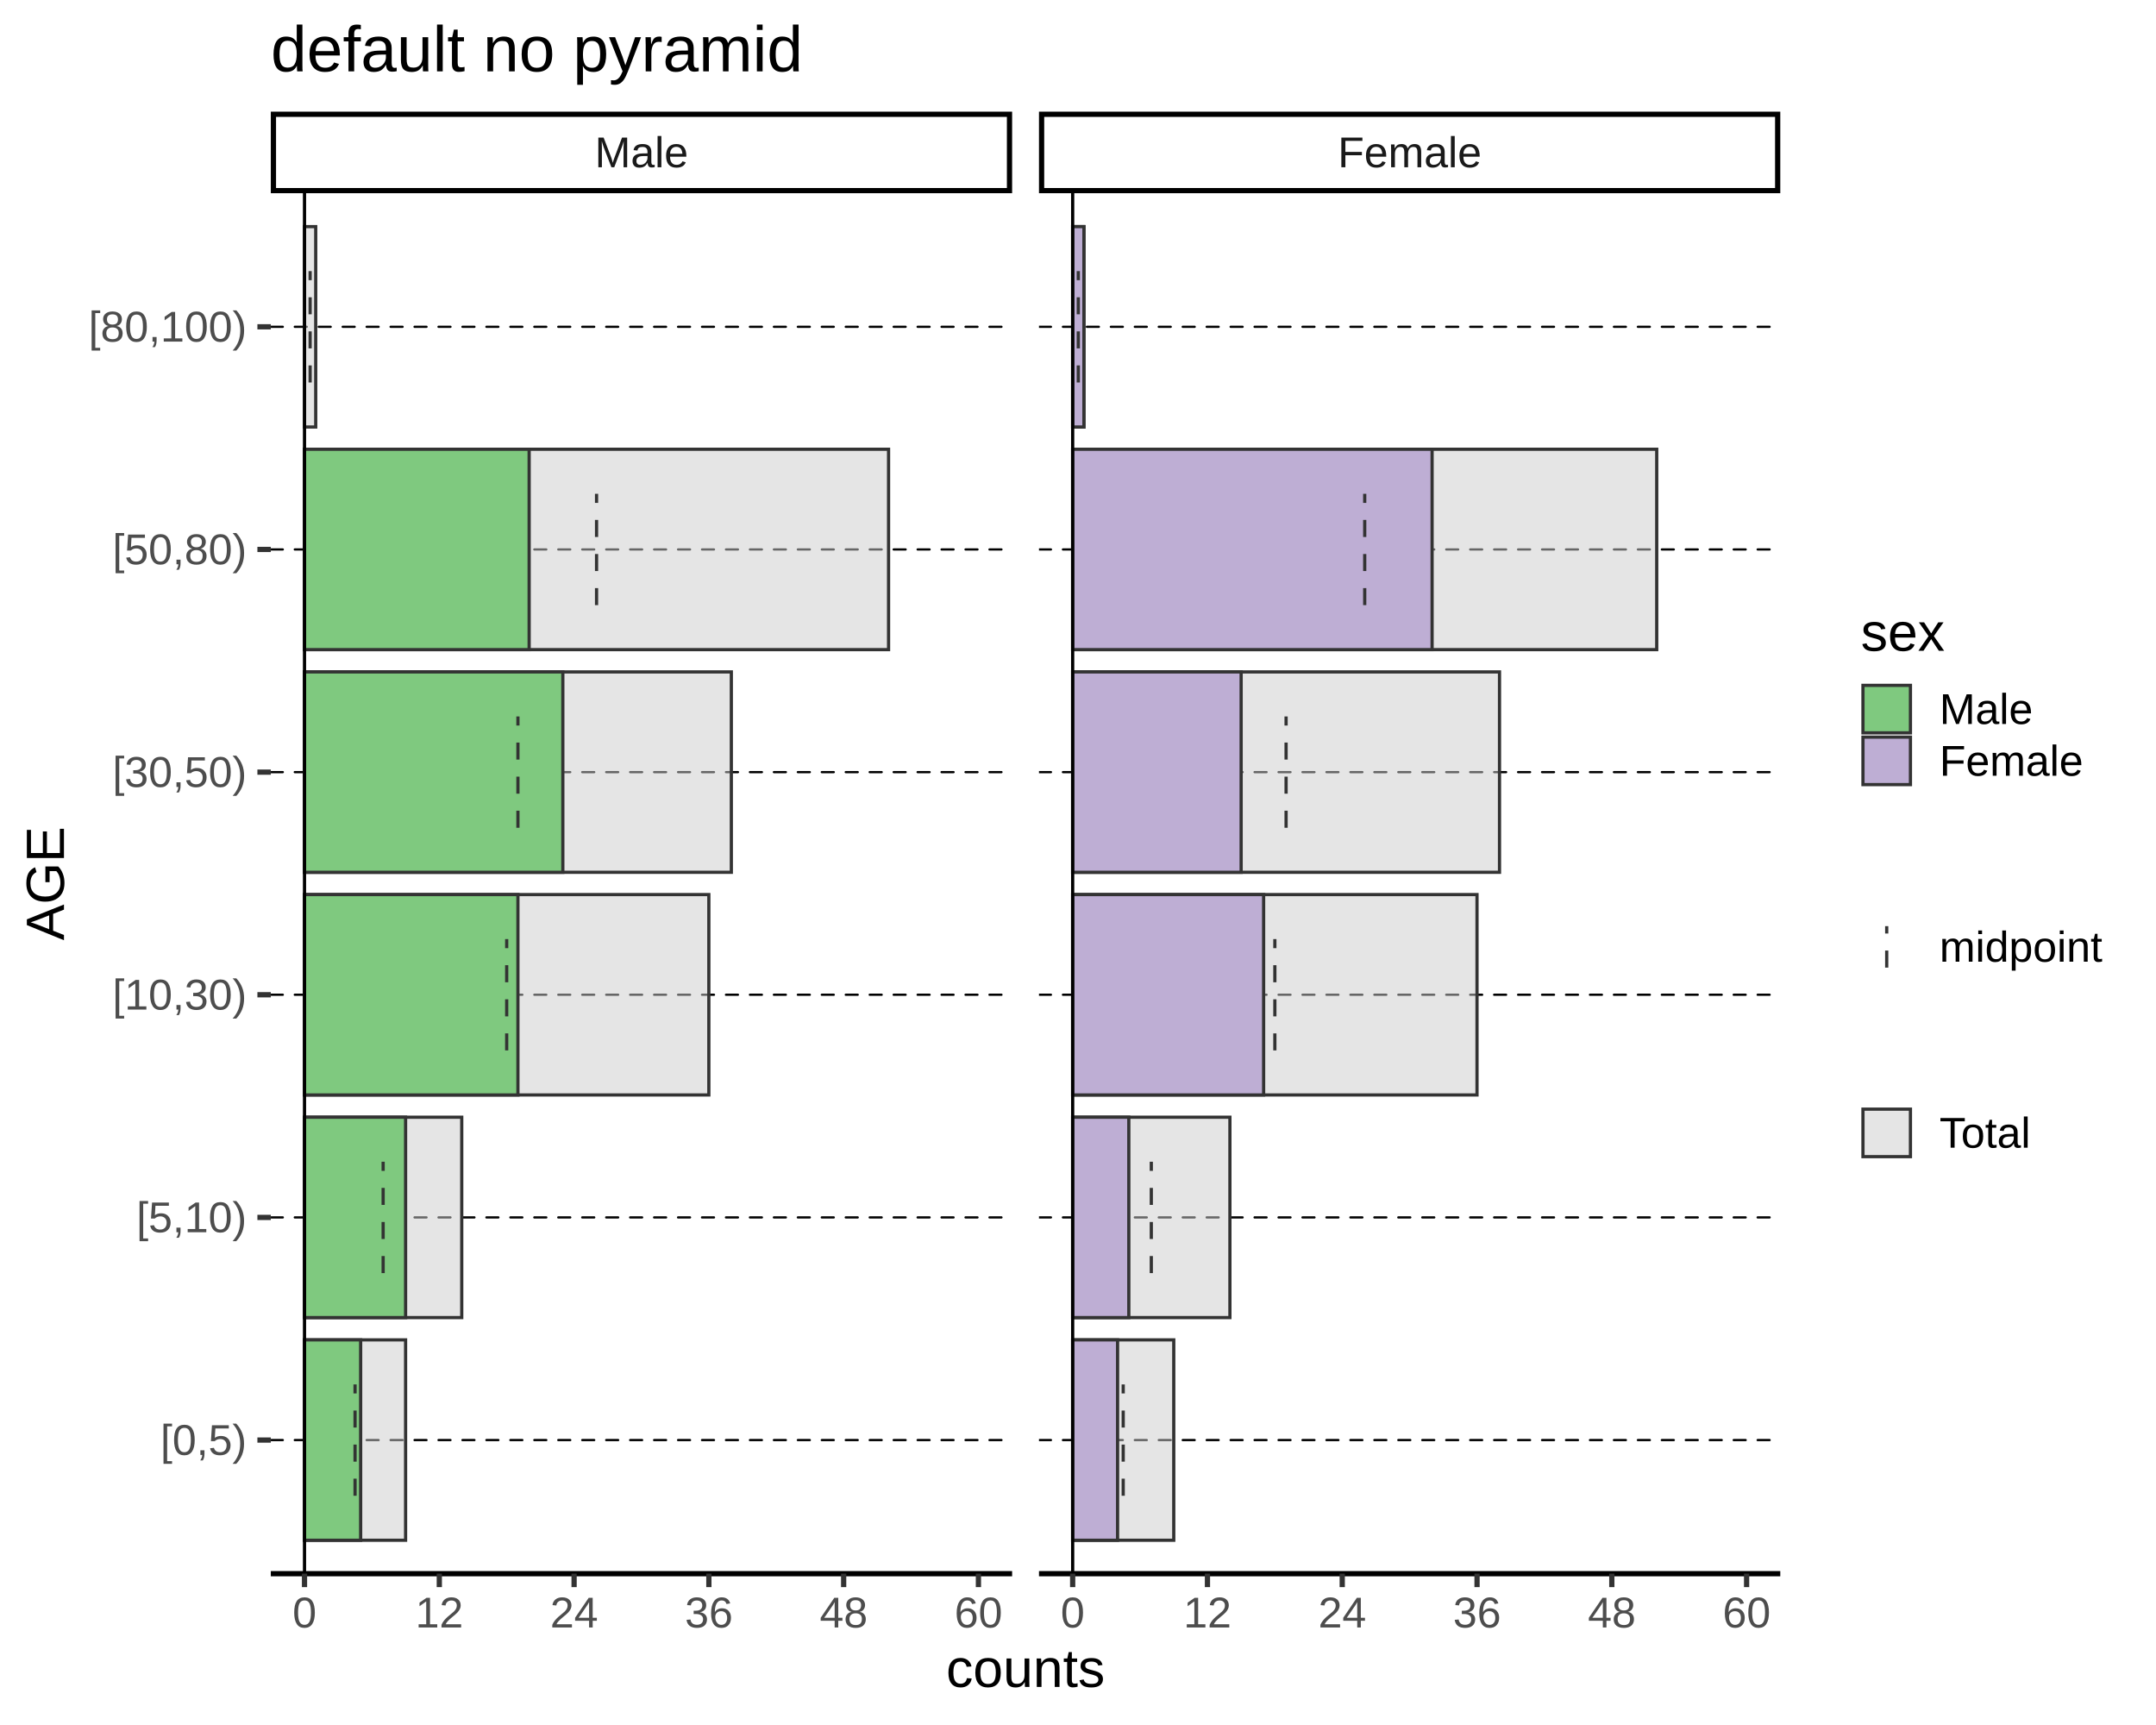
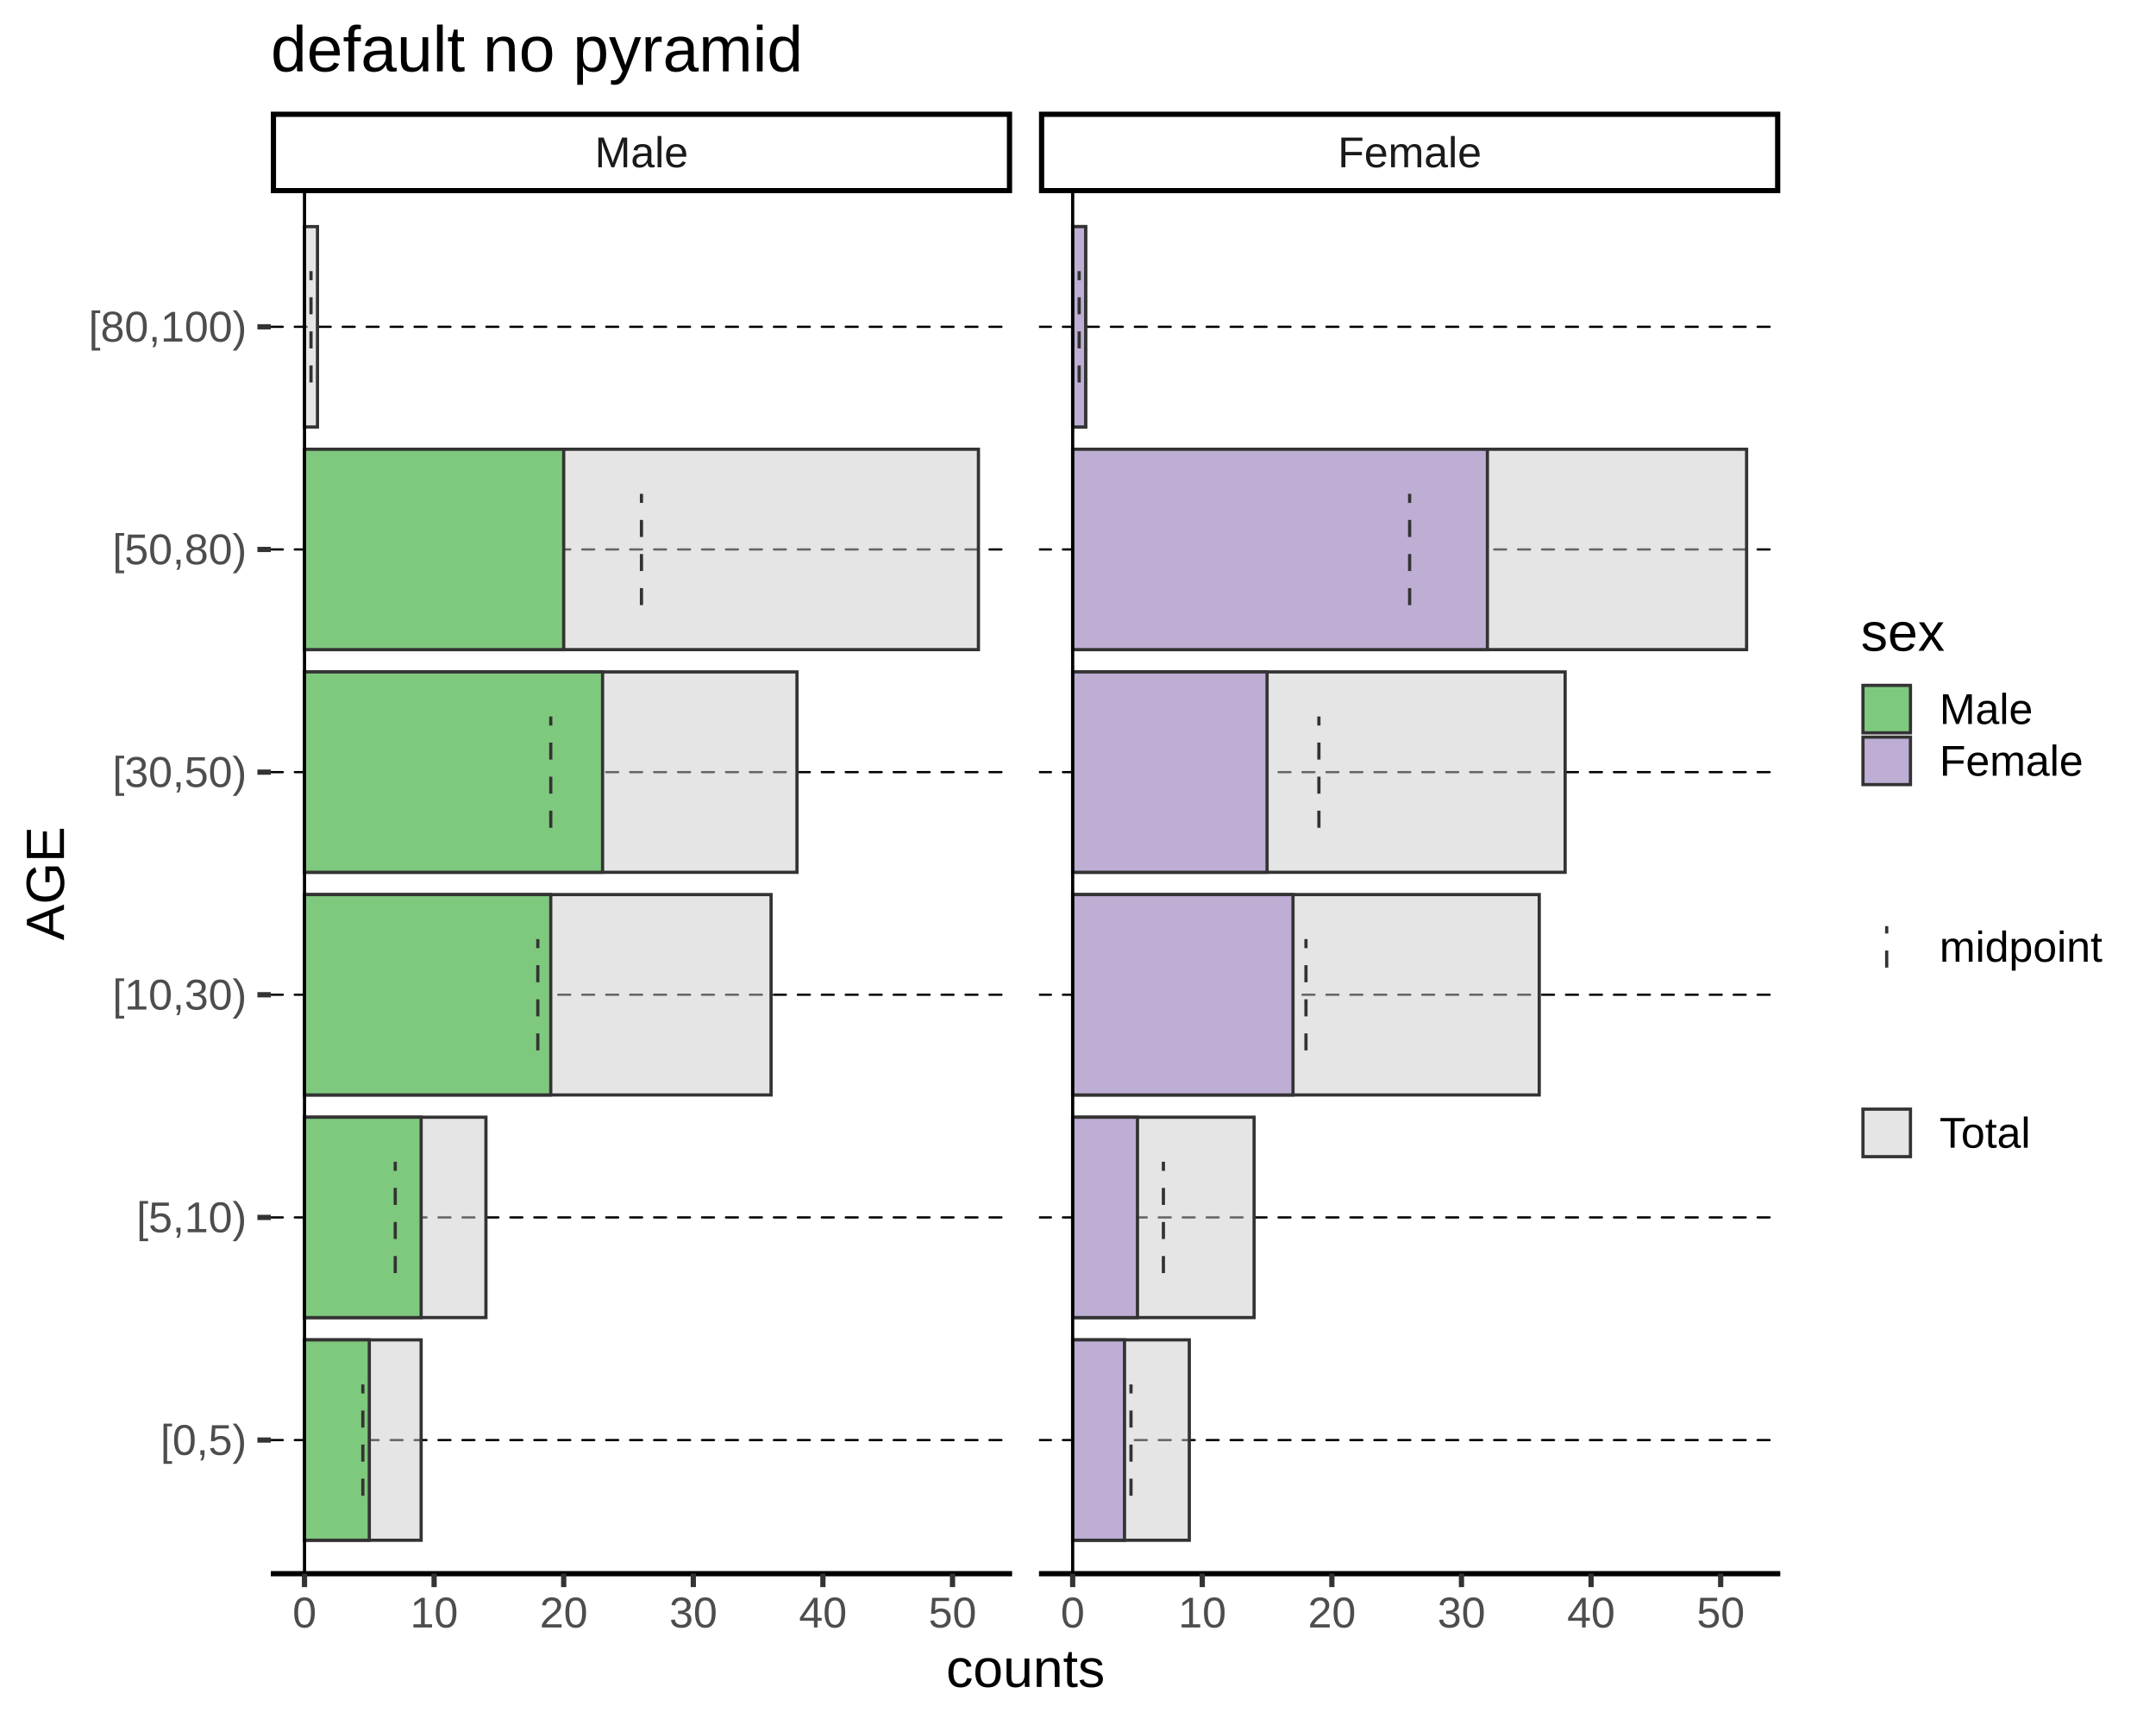
<svg xmlns="http://www.w3.org/2000/svg" viewBox="0 0 720.00 576.00">
  <defs>
    <style type="text/css">
    line, polyline, polygon, path, rect, circle {
      fill: none;
      stroke: #000000;
      stroke-linecap: round;
      stroke-linejoin: round;
      stroke-miterlimit: 10.00;
    }
  </style>
  </defs>
  <rect width="100%" height="100%" style="stroke: none; fill: #FFFFFF;" />
  <rect x="0.00" y="0.00" width="720.00" height="576.00" style="stroke-width: 1.75; stroke: #FFFFFF; fill: #FFFFFF;" />
  <defs>
    <clipPath id="cpOTAuNDR8MzM4LjAwfDUyNS40N3w2NC41MQ==">
      <rect x="90.44" y="64.51" width="247.56" height="460.95" />
    </clipPath>
  </defs>
  <rect x="90.44" y="64.51" width="247.56" height="460.95" style="stroke-width: 1.75; stroke: none; fill: #FFFFFF;" clip-path="url(#cpOTAuNDR8MzM4LjAwfDUyNS40N3w2NC41MQ==)" />
  <polyline points="90.44,480.86 338.00,480.86 " style="stroke-width: 0.75; stroke-dasharray: 4.00,4.00;" clip-path="url(#cpOTAuNDR8MzM4LjAwfDUyNS40N3w2NC41MQ==)" />
  <polyline points="90.44,406.51 338.00,406.51 " style="stroke-width: 0.75; stroke-dasharray: 4.00,4.00;" clip-path="url(#cpOTAuNDR8MzM4LjAwfDUyNS40N3w2NC41MQ==)" />
  <polyline points="90.44,332.16 338.00,332.16 " style="stroke-width: 0.75; stroke-dasharray: 4.00,4.00;" clip-path="url(#cpOTAuNDR8MzM4LjAwfDUyNS40N3w2NC41MQ==)" />
  <polyline points="90.44,257.82 338.00,257.82 " style="stroke-width: 0.75; stroke-dasharray: 4.00,4.00;" clip-path="url(#cpOTAuNDR8MzM4LjAwfDUyNS40N3w2NC41MQ==)" />
  <polyline points="90.44,183.47 338.00,183.47 " style="stroke-width: 0.75; stroke-dasharray: 4.00,4.00;" clip-path="url(#cpOTAuNDR8MzM4LjAwfDUyNS40N3w2NC41MQ==)" />
  <polyline points="90.44,109.12 338.00,109.12 " style="stroke-width: 0.75; stroke-dasharray: 4.00,4.00;" clip-path="url(#cpOTAuNDR8MzM4LjAwfDUyNS40N3w2NC41MQ==)" />
-   <rect x="101.69" y="447.40" width="33.76" height="66.91" style="stroke-width: 1.07; stroke: #333333; stroke-linecap: square; stroke-linejoin: miter; fill: #CCCCCC; fill-opacity: 0.50;" clip-path="url(#cpOTAuNDR8MzM4LjAwfDUyNS40N3w2NC41MQ==)" />
-   <rect x="101.69" y="373.05" width="52.51" height="66.91" style="stroke-width: 1.07; stroke: #333333; stroke-linecap: square; stroke-linejoin: miter; fill: #CCCCCC; fill-opacity: 0.50;" clip-path="url(#cpOTAuNDR8MzM4LjAwfDUyNS40N3w2NC41MQ==)" />
-   <rect x="101.69" y="298.71" width="135.03" height="66.91" style="stroke-width: 1.07; stroke: #333333; stroke-linecap: square; stroke-linejoin: miter; fill: #CCCCCC; fill-opacity: 0.50;" clip-path="url(#cpOTAuNDR8MzM4LjAwfDUyNS40N3w2NC41MQ==)" />
-   <rect x="101.69" y="224.36" width="142.54" height="66.91" style="stroke-width: 1.07; stroke: #333333; stroke-linecap: square; stroke-linejoin: miter; fill: #CCCCCC; fill-opacity: 0.50;" clip-path="url(#cpOTAuNDR8MzM4LjAwfDUyNS40N3w2NC41MQ==)" />
-   <rect x="101.69" y="150.01" width="195.05" height="66.91" style="stroke-width: 1.07; stroke: #333333; stroke-linecap: square; stroke-linejoin: miter; fill: #CCCCCC; fill-opacity: 0.50;" clip-path="url(#cpOTAuNDR8MzM4LjAwfDUyNS40N3w2NC41MQ==)" />
-   <rect x="101.69" y="75.67" width="3.75" height="66.91" style="stroke-width: 1.07; stroke: #333333; stroke-linecap: square; stroke-linejoin: miter; fill: #CCCCCC; fill-opacity: 0.50;" clip-path="url(#cpOTAuNDR8MzM4LjAwfDUyNS40N3w2NC41MQ==)" />
-   <rect x="101.69" y="447.40" width="18.75" height="66.91" style="stroke-width: 1.07; stroke: #333333; stroke-linecap: square; stroke-linejoin: miter; fill: #7FC97F;" clip-path="url(#cpOTAuNDR8MzM4LjAwfDUyNS40N3w2NC41MQ==)" />
-   <rect x="101.69" y="373.05" width="33.76" height="66.91" style="stroke-width: 1.07; stroke: #333333; stroke-linecap: square; stroke-linejoin: miter; fill: #7FC97F;" clip-path="url(#cpOTAuNDR8MzM4LjAwfDUyNS40N3w2NC41MQ==)" />
-   <rect x="101.69" y="298.71" width="71.27" height="66.91" style="stroke-width: 1.07; stroke: #333333; stroke-linecap: square; stroke-linejoin: miter; fill: #7FC97F;" clip-path="url(#cpOTAuNDR8MzM4LjAwfDUyNS40N3w2NC41MQ==)" />
-   <rect x="101.69" y="224.36" width="86.27" height="66.91" style="stroke-width: 1.07; stroke: #333333; stroke-linecap: square; stroke-linejoin: miter; fill: #7FC97F;" clip-path="url(#cpOTAuNDR8MzM4LjAwfDUyNS40N3w2NC41MQ==)" />
-   <rect x="101.69" y="150.01" width="75.02" height="66.91" style="stroke-width: 1.07; stroke: #333333; stroke-linecap: square; stroke-linejoin: miter; fill: #7FC97F;" clip-path="url(#cpOTAuNDR8MzM4LjAwfDUyNS40N3w2NC41MQ==)" />
+   <rect x="101.69" y="447.40" width="38.95" height="66.91" style="stroke-width: 1.07; stroke: #333333; stroke-linecap: square; stroke-linejoin: miter; fill: #CCCCCC; fill-opacity: 0.50;" clip-path="url(#cpOTAuNDR8MzM4LjAwfDUyNS40N3w2NC41MQ==)" />
+   <rect x="101.69" y="373.05" width="60.59" height="66.91" style="stroke-width: 1.07; stroke: #333333; stroke-linecap: square; stroke-linejoin: miter; fill: #CCCCCC; fill-opacity: 0.50;" clip-path="url(#cpOTAuNDR8MzM4LjAwfDUyNS40N3w2NC41MQ==)" />
+   <rect x="101.69" y="298.71" width="155.81" height="66.91" style="stroke-width: 1.07; stroke: #333333; stroke-linecap: square; stroke-linejoin: miter; fill: #CCCCCC; fill-opacity: 0.50;" clip-path="url(#cpOTAuNDR8MzM4LjAwfDUyNS40N3w2NC41MQ==)" />
+   <rect x="101.69" y="224.36" width="164.46" height="66.91" style="stroke-width: 1.07; stroke: #333333; stroke-linecap: square; stroke-linejoin: miter; fill: #CCCCCC; fill-opacity: 0.50;" clip-path="url(#cpOTAuNDR8MzM4LjAwfDUyNS40N3w2NC41MQ==)" />
+   <rect x="101.69" y="150.01" width="225.06" height="66.91" style="stroke-width: 1.07; stroke: #333333; stroke-linecap: square; stroke-linejoin: miter; fill: #CCCCCC; fill-opacity: 0.50;" clip-path="url(#cpOTAuNDR8MzM4LjAwfDUyNS40N3w2NC41MQ==)" />
+   <rect x="101.69" y="75.67" width="4.33" height="66.91" style="stroke-width: 1.07; stroke: #333333; stroke-linecap: square; stroke-linejoin: miter; fill: #CCCCCC; fill-opacity: 0.50;" clip-path="url(#cpOTAuNDR8MzM4LjAwfDUyNS40N3w2NC41MQ==)" />
+   <rect x="101.69" y="447.40" width="21.64" height="66.91" style="stroke-width: 1.07; stroke: #333333; stroke-linecap: square; stroke-linejoin: miter; fill: #7FC97F;" clip-path="url(#cpOTAuNDR8MzM4LjAwfDUyNS40N3w2NC41MQ==)" />
+   <rect x="101.69" y="373.05" width="38.95" height="66.91" style="stroke-width: 1.07; stroke: #333333; stroke-linecap: square; stroke-linejoin: miter; fill: #7FC97F;" clip-path="url(#cpOTAuNDR8MzM4LjAwfDUyNS40N3w2NC41MQ==)" />
+   <rect x="101.69" y="298.71" width="82.23" height="66.91" style="stroke-width: 1.07; stroke: #333333; stroke-linecap: square; stroke-linejoin: miter; fill: #7FC97F;" clip-path="url(#cpOTAuNDR8MzM4LjAwfDUyNS40N3w2NC41MQ==)" />
+   <rect x="101.69" y="224.36" width="99.54" height="66.91" style="stroke-width: 1.07; stroke: #333333; stroke-linecap: square; stroke-linejoin: miter; fill: #7FC97F;" clip-path="url(#cpOTAuNDR8MzM4LjAwfDUyNS40N3w2NC41MQ==)" />
+   <rect x="101.69" y="150.01" width="86.56" height="66.91" style="stroke-width: 1.07; stroke: #333333; stroke-linecap: square; stroke-linejoin: miter; fill: #7FC97F;" clip-path="url(#cpOTAuNDR8MzM4LjAwfDUyNS40N3w2NC41MQ==)" />
  <rect x="101.69" y="75.67" width="0.00" height="66.91" style="stroke-width: 1.07; stroke: #333333; stroke-linecap: square; stroke-linejoin: miter; fill: #7FC97F;" clip-path="url(#cpOTAuNDR8MzM4LjAwfDUyNS40N3w2NC41MQ==)" />
-   <line x1="118.57" y1="499.44" x2="118.57" y2="462.27" style="stroke-width: 1.07; stroke: #333333; stroke-dasharray: 5.69,5.69; stroke-linecap: butt;" clip-path="url(#cpOTAuNDR8MzM4LjAwfDUyNS40N3w2NC41MQ==)" />
-   <line x1="127.95" y1="425.10" x2="127.95" y2="387.92" style="stroke-width: 1.07; stroke: #333333; stroke-dasharray: 5.69,5.69; stroke-linecap: butt;" clip-path="url(#cpOTAuNDR8MzM4LjAwfDUyNS40N3w2NC41MQ==)" />
-   <line x1="169.21" y1="350.75" x2="169.21" y2="313.58" style="stroke-width: 1.07; stroke: #333333; stroke-dasharray: 5.69,5.69; stroke-linecap: butt;" clip-path="url(#cpOTAuNDR8MzM4LjAwfDUyNS40N3w2NC41MQ==)" />
-   <line x1="172.96" y1="276.40" x2="172.96" y2="239.23" style="stroke-width: 1.07; stroke: #333333; stroke-dasharray: 5.69,5.69; stroke-linecap: butt;" clip-path="url(#cpOTAuNDR8MzM4LjAwfDUyNS40N3w2NC41MQ==)" />
-   <line x1="199.22" y1="202.06" x2="199.22" y2="164.88" style="stroke-width: 1.07; stroke: #333333; stroke-dasharray: 5.69,5.69; stroke-linecap: butt;" clip-path="url(#cpOTAuNDR8MzM4LjAwfDUyNS40N3w2NC41MQ==)" />
-   <line x1="103.57" y1="127.71" x2="103.57" y2="90.53" style="stroke-width: 1.07; stroke: #333333; stroke-dasharray: 5.69,5.69; stroke-linecap: butt;" clip-path="url(#cpOTAuNDR8MzM4LjAwfDUyNS40N3w2NC41MQ==)" />
+   <line x1="121.17" y1="499.44" x2="121.17" y2="462.27" style="stroke-width: 1.07; stroke: #333333; stroke-dasharray: 5.69,5.69; stroke-linecap: butt;" clip-path="url(#cpOTAuNDR8MzM4LjAwfDUyNS40N3w2NC41MQ==)" />
+   <line x1="131.99" y1="425.10" x2="131.99" y2="387.92" style="stroke-width: 1.07; stroke: #333333; stroke-dasharray: 5.69,5.69; stroke-linecap: butt;" clip-path="url(#cpOTAuNDR8MzM4LjAwfDUyNS40N3w2NC41MQ==)" />
+   <line x1="179.60" y1="350.75" x2="179.60" y2="313.58" style="stroke-width: 1.07; stroke: #333333; stroke-dasharray: 5.69,5.69; stroke-linecap: butt;" clip-path="url(#cpOTAuNDR8MzM4LjAwfDUyNS40N3w2NC41MQ==)" />
+   <line x1="183.93" y1="276.40" x2="183.93" y2="239.23" style="stroke-width: 1.07; stroke: #333333; stroke-dasharray: 5.69,5.69; stroke-linecap: butt;" clip-path="url(#cpOTAuNDR8MzM4LjAwfDUyNS40N3w2NC41MQ==)" />
+   <line x1="214.22" y1="202.06" x2="214.22" y2="164.88" style="stroke-width: 1.07; stroke: #333333; stroke-dasharray: 5.69,5.69; stroke-linecap: butt;" clip-path="url(#cpOTAuNDR8MzM4LjAwfDUyNS40N3w2NC41MQ==)" />
+   <line x1="103.86" y1="127.71" x2="103.86" y2="90.53" style="stroke-width: 1.07; stroke: #333333; stroke-dasharray: 5.69,5.69; stroke-linecap: butt;" clip-path="url(#cpOTAuNDR8MzM4LjAwfDUyNS40N3w2NC41MQ==)" />
  <line x1="101.69" y1="525.47" x2="101.69" y2="64.51" style="stroke-width: 1.07; stroke-linecap: butt;" clip-path="url(#cpOTAuNDR8MzM4LjAwfDUyNS40N3w2NC41MQ==)" />
  <defs>
    <clipPath id="cpMC4wMHw3MjAuMDB8NTc2LjAwfDAuMDA=">
      <rect x="0.00" y="0.00" width="720.00" height="576.00" />
    </clipPath>
  </defs>
  <defs>
    <clipPath id="cpMzQ2Ljk3fDU5NC41M3w1MjUuNDd8NjQuNTE=">
      <rect x="346.97" y="64.51" width="247.56" height="460.95" />
    </clipPath>
  </defs>
  <rect x="346.97" y="64.51" width="247.56" height="460.95" style="stroke-width: 1.75; stroke: none; fill: #FFFFFF;" clip-path="url(#cpMzQ2Ljk3fDU5NC41M3w1MjUuNDd8NjQuNTE=)" />
  <polyline points="346.97,480.86 594.53,480.86 " style="stroke-width: 0.75; stroke-dasharray: 4.00,4.00;" clip-path="url(#cpMzQ2Ljk3fDU5NC41M3w1MjUuNDd8NjQuNTE=)" />
  <polyline points="346.97,406.51 594.53,406.51 " style="stroke-width: 0.75; stroke-dasharray: 4.00,4.00;" clip-path="url(#cpMzQ2Ljk3fDU5NC41M3w1MjUuNDd8NjQuNTE=)" />
  <polyline points="346.97,332.16 594.53,332.16 " style="stroke-width: 0.75; stroke-dasharray: 4.00,4.00;" clip-path="url(#cpMzQ2Ljk3fDU5NC41M3w1MjUuNDd8NjQuNTE=)" />
  <polyline points="346.97,257.82 594.53,257.82 " style="stroke-width: 0.75; stroke-dasharray: 4.00,4.00;" clip-path="url(#cpMzQ2Ljk3fDU5NC41M3w1MjUuNDd8NjQuNTE=)" />
  <polyline points="346.97,183.47 594.53,183.47 " style="stroke-width: 0.75; stroke-dasharray: 4.00,4.00;" clip-path="url(#cpMzQ2Ljk3fDU5NC41M3w1MjUuNDd8NjQuNTE=)" />
  <polyline points="346.97,109.12 594.53,109.12 " style="stroke-width: 0.75; stroke-dasharray: 4.00,4.00;" clip-path="url(#cpMzQ2Ljk3fDU5NC41M3w1MjUuNDd8NjQuNTE=)" />
-   <rect x="358.22" y="447.40" width="33.76" height="66.91" style="stroke-width: 1.07; stroke: #333333; stroke-linecap: square; stroke-linejoin: miter; fill: #CCCCCC; fill-opacity: 0.50;" clip-path="url(#cpMzQ2Ljk3fDU5NC41M3w1MjUuNDd8NjQuNTE=)" />
-   <rect x="358.22" y="373.05" width="52.51" height="66.91" style="stroke-width: 1.07; stroke: #333333; stroke-linecap: square; stroke-linejoin: miter; fill: #CCCCCC; fill-opacity: 0.50;" clip-path="url(#cpMzQ2Ljk3fDU5NC41M3w1MjUuNDd8NjQuNTE=)" />
-   <rect x="358.22" y="298.71" width="135.03" height="66.91" style="stroke-width: 1.07; stroke: #333333; stroke-linecap: square; stroke-linejoin: miter; fill: #CCCCCC; fill-opacity: 0.50;" clip-path="url(#cpMzQ2Ljk3fDU5NC41M3w1MjUuNDd8NjQuNTE=)" />
-   <rect x="358.22" y="224.36" width="142.54" height="66.91" style="stroke-width: 1.07; stroke: #333333; stroke-linecap: square; stroke-linejoin: miter; fill: #CCCCCC; fill-opacity: 0.50;" clip-path="url(#cpMzQ2Ljk3fDU5NC41M3w1MjUuNDd8NjQuNTE=)" />
-   <rect x="358.22" y="150.01" width="195.05" height="66.91" style="stroke-width: 1.07; stroke: #333333; stroke-linecap: square; stroke-linejoin: miter; fill: #CCCCCC; fill-opacity: 0.50;" clip-path="url(#cpMzQ2Ljk3fDU5NC41M3w1MjUuNDd8NjQuNTE=)" />
-   <rect x="358.22" y="75.67" width="3.75" height="66.91" style="stroke-width: 1.07; stroke: #333333; stroke-linecap: square; stroke-linejoin: miter; fill: #CCCCCC; fill-opacity: 0.50;" clip-path="url(#cpMzQ2Ljk3fDU5NC41M3w1MjUuNDd8NjQuNTE=)" />
-   <rect x="358.22" y="447.40" width="15.00" height="66.91" style="stroke-width: 1.07; stroke: #333333; stroke-linecap: square; stroke-linejoin: miter; fill: #BEAED4;" clip-path="url(#cpMzQ2Ljk3fDU5NC41M3w1MjUuNDd8NjQuNTE=)" />
-   <rect x="358.22" y="373.05" width="18.75" height="66.91" style="stroke-width: 1.07; stroke: #333333; stroke-linecap: square; stroke-linejoin: miter; fill: #BEAED4;" clip-path="url(#cpMzQ2Ljk3fDU5NC41M3w1MjUuNDd8NjQuNTE=)" />
-   <rect x="358.22" y="298.71" width="63.77" height="66.91" style="stroke-width: 1.07; stroke: #333333; stroke-linecap: square; stroke-linejoin: miter; fill: #BEAED4;" clip-path="url(#cpMzQ2Ljk3fDU5NC41M3w1MjUuNDd8NjQuNTE=)" />
-   <rect x="358.22" y="224.36" width="56.26" height="66.91" style="stroke-width: 1.07; stroke: #333333; stroke-linecap: square; stroke-linejoin: miter; fill: #BEAED4;" clip-path="url(#cpMzQ2Ljk3fDU5NC41M3w1MjUuNDd8NjQuNTE=)" />
-   <rect x="358.22" y="150.01" width="120.03" height="66.91" style="stroke-width: 1.07; stroke: #333333; stroke-linecap: square; stroke-linejoin: miter; fill: #BEAED4;" clip-path="url(#cpMzQ2Ljk3fDU5NC41M3w1MjUuNDd8NjQuNTE=)" />
-   <rect x="358.22" y="75.67" width="3.75" height="66.91" style="stroke-width: 1.07; stroke: #333333; stroke-linecap: square; stroke-linejoin: miter; fill: #BEAED4;" clip-path="url(#cpMzQ2Ljk3fDU5NC41M3w1MjUuNDd8NjQuNTE=)" />
-   <line x1="375.10" y1="499.44" x2="375.10" y2="462.27" style="stroke-width: 1.07; stroke: #333333; stroke-dasharray: 5.69,5.69; stroke-linecap: butt;" clip-path="url(#cpMzQ2Ljk3fDU5NC41M3w1MjUuNDd8NjQuNTE=)" />
-   <line x1="384.48" y1="425.10" x2="384.48" y2="387.92" style="stroke-width: 1.07; stroke: #333333; stroke-dasharray: 5.69,5.69; stroke-linecap: butt;" clip-path="url(#cpMzQ2Ljk3fDU5NC41M3w1MjUuNDd8NjQuNTE=)" />
-   <line x1="425.74" y1="350.75" x2="425.74" y2="313.58" style="stroke-width: 1.07; stroke: #333333; stroke-dasharray: 5.69,5.69; stroke-linecap: butt;" clip-path="url(#cpMzQ2Ljk3fDU5NC41M3w1MjUuNDd8NjQuNTE=)" />
-   <line x1="429.49" y1="276.40" x2="429.49" y2="239.23" style="stroke-width: 1.07; stroke: #333333; stroke-dasharray: 5.69,5.69; stroke-linecap: butt;" clip-path="url(#cpMzQ2Ljk3fDU5NC41M3w1MjUuNDd8NjQuNTE=)" />
-   <line x1="455.75" y1="202.06" x2="455.75" y2="164.88" style="stroke-width: 1.07; stroke: #333333; stroke-dasharray: 5.69,5.69; stroke-linecap: butt;" clip-path="url(#cpMzQ2Ljk3fDU5NC41M3w1MjUuNDd8NjQuNTE=)" />
-   <line x1="360.10" y1="127.71" x2="360.10" y2="90.53" style="stroke-width: 1.07; stroke: #333333; stroke-dasharray: 5.69,5.69; stroke-linecap: butt;" clip-path="url(#cpMzQ2Ljk3fDU5NC41M3w1MjUuNDd8NjQuNTE=)" />
+   <rect x="358.22" y="447.40" width="38.95" height="66.91" style="stroke-width: 1.07; stroke: #333333; stroke-linecap: square; stroke-linejoin: miter; fill: #CCCCCC; fill-opacity: 0.50;" clip-path="url(#cpMzQ2Ljk3fDU5NC41M3w1MjUuNDd8NjQuNTE=)" />
+   <rect x="358.22" y="373.05" width="60.59" height="66.91" style="stroke-width: 1.07; stroke: #333333; stroke-linecap: square; stroke-linejoin: miter; fill: #CCCCCC; fill-opacity: 0.50;" clip-path="url(#cpMzQ2Ljk3fDU5NC41M3w1MjUuNDd8NjQuNTE=)" />
+   <rect x="358.22" y="298.71" width="155.81" height="66.91" style="stroke-width: 1.07; stroke: #333333; stroke-linecap: square; stroke-linejoin: miter; fill: #CCCCCC; fill-opacity: 0.50;" clip-path="url(#cpMzQ2Ljk3fDU5NC41M3w1MjUuNDd8NjQuNTE=)" />
+   <rect x="358.22" y="224.36" width="164.46" height="66.91" style="stroke-width: 1.07; stroke: #333333; stroke-linecap: square; stroke-linejoin: miter; fill: #CCCCCC; fill-opacity: 0.50;" clip-path="url(#cpMzQ2Ljk3fDU5NC41M3w1MjUuNDd8NjQuNTE=)" />
+   <rect x="358.22" y="150.01" width="225.06" height="66.91" style="stroke-width: 1.07; stroke: #333333; stroke-linecap: square; stroke-linejoin: miter; fill: #CCCCCC; fill-opacity: 0.50;" clip-path="url(#cpMzQ2Ljk3fDU5NC41M3w1MjUuNDd8NjQuNTE=)" />
+   <rect x="358.22" y="75.67" width="4.33" height="66.91" style="stroke-width: 1.07; stroke: #333333; stroke-linecap: square; stroke-linejoin: miter; fill: #CCCCCC; fill-opacity: 0.50;" clip-path="url(#cpMzQ2Ljk3fDU5NC41M3w1MjUuNDd8NjQuNTE=)" />
+   <rect x="358.22" y="447.40" width="17.31" height="66.91" style="stroke-width: 1.07; stroke: #333333; stroke-linecap: square; stroke-linejoin: miter; fill: #BEAED4;" clip-path="url(#cpMzQ2Ljk3fDU5NC41M3w1MjUuNDd8NjQuNTE=)" />
+   <rect x="358.22" y="373.05" width="21.64" height="66.91" style="stroke-width: 1.07; stroke: #333333; stroke-linecap: square; stroke-linejoin: miter; fill: #BEAED4;" clip-path="url(#cpMzQ2Ljk3fDU5NC41M3w1MjUuNDd8NjQuNTE=)" />
+   <rect x="358.22" y="298.71" width="73.58" height="66.91" style="stroke-width: 1.07; stroke: #333333; stroke-linecap: square; stroke-linejoin: miter; fill: #BEAED4;" clip-path="url(#cpMzQ2Ljk3fDU5NC41M3w1MjUuNDd8NjQuNTE=)" />
+   <rect x="358.22" y="224.36" width="64.92" height="66.91" style="stroke-width: 1.07; stroke: #333333; stroke-linecap: square; stroke-linejoin: miter; fill: #BEAED4;" clip-path="url(#cpMzQ2Ljk3fDU5NC41M3w1MjUuNDd8NjQuNTE=)" />
+   <rect x="358.22" y="150.01" width="138.50" height="66.91" style="stroke-width: 1.07; stroke: #333333; stroke-linecap: square; stroke-linejoin: miter; fill: #BEAED4;" clip-path="url(#cpMzQ2Ljk3fDU5NC41M3w1MjUuNDd8NjQuNTE=)" />
+   <rect x="358.22" y="75.67" width="4.33" height="66.91" style="stroke-width: 1.07; stroke: #333333; stroke-linecap: square; stroke-linejoin: miter; fill: #BEAED4;" clip-path="url(#cpMzQ2Ljk3fDU5NC41M3w1MjUuNDd8NjQuNTE=)" />
+   <line x1="377.70" y1="499.44" x2="377.70" y2="462.27" style="stroke-width: 1.07; stroke: #333333; stroke-dasharray: 5.69,5.69; stroke-linecap: butt;" clip-path="url(#cpMzQ2Ljk3fDU5NC41M3w1MjUuNDd8NjQuNTE=)" />
+   <line x1="388.52" y1="425.10" x2="388.52" y2="387.92" style="stroke-width: 1.07; stroke: #333333; stroke-dasharray: 5.69,5.69; stroke-linecap: butt;" clip-path="url(#cpMzQ2Ljk3fDU5NC41M3w1MjUuNDd8NjQuNTE=)" />
+   <line x1="436.13" y1="350.75" x2="436.13" y2="313.58" style="stroke-width: 1.07; stroke: #333333; stroke-dasharray: 5.69,5.69; stroke-linecap: butt;" clip-path="url(#cpMzQ2Ljk3fDU5NC41M3w1MjUuNDd8NjQuNTE=)" />
+   <line x1="440.45" y1="276.40" x2="440.45" y2="239.23" style="stroke-width: 1.07; stroke: #333333; stroke-dasharray: 5.69,5.69; stroke-linecap: butt;" clip-path="url(#cpMzQ2Ljk3fDU5NC41M3w1MjUuNDd8NjQuNTE=)" />
+   <line x1="470.75" y1="202.06" x2="470.75" y2="164.88" style="stroke-width: 1.07; stroke: #333333; stroke-dasharray: 5.69,5.69; stroke-linecap: butt;" clip-path="url(#cpMzQ2Ljk3fDU5NC41M3w1MjUuNDd8NjQuNTE=)" />
+   <line x1="360.39" y1="127.71" x2="360.39" y2="90.53" style="stroke-width: 1.07; stroke: #333333; stroke-dasharray: 5.69,5.69; stroke-linecap: butt;" clip-path="url(#cpMzQ2Ljk3fDU5NC41M3w1MjUuNDd8NjQuNTE=)" />
  <line x1="358.22" y1="525.47" x2="358.22" y2="64.51" style="stroke-width: 1.07; stroke-linecap: butt;" clip-path="url(#cpMzQ2Ljk3fDU5NC41M3w1MjUuNDd8NjQuNTE=)" />
  <defs>
    <clipPath id="cpMC4wMHw3MjAuMDB8NTc2LjAwfDAuMDA=">
      <rect x="0.00" y="0.00" width="720.00" height="576.00" />
    </clipPath>
  </defs>
  <defs>
    <clipPath id="cpOTAuNDR8MzM4LjAwfDY0LjUxfDM3LjI4">
      <rect x="90.44" y="37.28" width="247.56" height="27.24" />
    </clipPath>
  </defs>
  <rect x="90.44" y="37.28" width="247.56" height="27.24" style="stroke-width: 3.49; fill: #FFFFFF;" clip-path="url(#cpOTAuNDR8MzM4LjAwfDY0LjUxfDM3LjI4)" />
  <g clip-path="url(#cpOTAuNDR8MzM4LjAwfDY0LjUxfDM3LjI4)">
    <text x="198.63" y="55.85" style="font-size: 14.40px; fill: #1A1A1A; font-family: Liberation Sans;" textLength="31.19px" lengthAdjust="spacingAndGlyphs">Male</text>
  </g>
  <defs>
    <clipPath id="cpMC4wMHw3MjAuMDB8NTc2LjAwfDAuMDA=">
      <rect x="0.00" y="0.00" width="720.00" height="576.00" />
    </clipPath>
  </defs>
  <defs>
    <clipPath id="cpMzQ2Ljk3fDU5NC41M3w2NC41MXwzNy4yOA==">
      <rect x="346.97" y="37.28" width="247.56" height="27.24" />
    </clipPath>
  </defs>
  <rect x="346.97" y="37.28" width="247.56" height="27.24" style="stroke-width: 3.49; fill: #FFFFFF;" clip-path="url(#cpMzQ2Ljk3fDU5NC41M3w2NC41MXwzNy4yOA==)" />
  <g clip-path="url(#cpMzQ2Ljk3fDU5NC41M3w2NC41MXwzNy4yOA==)">
    <text x="446.76" y="55.85" style="font-size: 14.40px; fill: #1A1A1A; font-family: Liberation Sans;" textLength="47.98px" lengthAdjust="spacingAndGlyphs">Female</text>
  </g>
  <defs>
    <clipPath id="cpMC4wMHw3MjAuMDB8NTc2LjAwfDAuMDA=">
      <rect x="0.00" y="0.00" width="720.00" height="576.00" />
    </clipPath>
  </defs>
  <polyline points="90.44,525.47 338.00,525.47 " style="stroke-width: 1.75; stroke-linecap: butt;" clip-path="url(#cpMC4wMHw3MjAuMDB8NTc2LjAwfDAuMDA=)" />
  <polyline points="101.69,529.95 101.69,525.47 " style="stroke-width: 1.75; stroke: #333333; stroke-linecap: butt;" clip-path="url(#cpMC4wMHw3MjAuMDB8NTc2LjAwfDAuMDA=)" />
-   <polyline points="146.71,529.95 146.71,525.47 " style="stroke-width: 1.75; stroke: #333333; stroke-linecap: butt;" clip-path="url(#cpMC4wMHw3MjAuMDB8NTc2LjAwfDAuMDA=)" />
-   <polyline points="191.72,529.95 191.72,525.47 " style="stroke-width: 1.75; stroke: #333333; stroke-linecap: butt;" clip-path="url(#cpMC4wMHw3MjAuMDB8NTc2LjAwfDAuMDA=)" />
-   <polyline points="236.73,529.95 236.73,525.47 " style="stroke-width: 1.75; stroke: #333333; stroke-linecap: butt;" clip-path="url(#cpMC4wMHw3MjAuMDB8NTc2LjAwfDAuMDA=)" />
-   <polyline points="281.74,529.95 281.74,525.47 " style="stroke-width: 1.75; stroke: #333333; stroke-linecap: butt;" clip-path="url(#cpMC4wMHw3MjAuMDB8NTc2LjAwfDAuMDA=)" />
-   <polyline points="326.75,529.95 326.75,525.47 " style="stroke-width: 1.75; stroke: #333333; stroke-linecap: butt;" clip-path="url(#cpMC4wMHw3MjAuMDB8NTc2LjAwfDAuMDA=)" />
+   <polyline points="144.97,529.95 144.97,525.47 " style="stroke-width: 1.75; stroke: #333333; stroke-linecap: butt;" clip-path="url(#cpMC4wMHw3MjAuMDB8NTc2LjAwfDAuMDA=)" />
+   <polyline points="188.25,529.95 188.25,525.47 " style="stroke-width: 1.75; stroke: #333333; stroke-linecap: butt;" clip-path="url(#cpMC4wMHw3MjAuMDB8NTc2LjAwfDAuMDA=)" />
+   <polyline points="231.53,529.95 231.53,525.47 " style="stroke-width: 1.75; stroke: #333333; stroke-linecap: butt;" clip-path="url(#cpMC4wMHw3MjAuMDB8NTc2LjAwfDAuMDA=)" />
+   <polyline points="274.81,529.95 274.81,525.47 " style="stroke-width: 1.75; stroke: #333333; stroke-linecap: butt;" clip-path="url(#cpMC4wMHw3MjAuMDB8NTc2LjAwfDAuMDA=)" />
+   <polyline points="318.09,529.95 318.09,525.47 " style="stroke-width: 1.75; stroke: #333333; stroke-linecap: butt;" clip-path="url(#cpMC4wMHw3MjAuMDB8NTc2LjAwfDAuMDA=)" />
  <g clip-path="url(#cpMC4wMHw3MjAuMDB8NTc2LjAwfDAuMDA=)">
    <text x="97.69" y="543.44" style="font-size: 14.40px; fill: #4D4D4D; font-family: Liberation Sans;" textLength="8.00px" lengthAdjust="spacingAndGlyphs">0</text>
  </g>
  <g clip-path="url(#cpMC4wMHw3MjAuMDB8NTc2LjAwfDAuMDA=)">
-     <text x="138.71" y="543.44" style="font-size: 14.40px; fill: #4D4D4D; font-family: Liberation Sans;" textLength="16.00px" lengthAdjust="spacingAndGlyphs">12</text>
-   </g>
-   <g clip-path="url(#cpMC4wMHw3MjAuMDB8NTc2LjAwfDAuMDA=)">
-     <text x="183.72" y="543.44" style="font-size: 14.40px; fill: #4D4D4D; font-family: Liberation Sans;" textLength="16.00px" lengthAdjust="spacingAndGlyphs">24</text>
-   </g>
-   <g clip-path="url(#cpMC4wMHw3MjAuMDB8NTc2LjAwfDAuMDA=)">
-     <text x="228.73" y="543.44" style="font-size: 14.40px; fill: #4D4D4D; font-family: Liberation Sans;" textLength="16.00px" lengthAdjust="spacingAndGlyphs">36</text>
-   </g>
-   <g clip-path="url(#cpMC4wMHw3MjAuMDB8NTc2LjAwfDAuMDA=)">
-     <text x="273.74" y="543.44" style="font-size: 14.40px; fill: #4D4D4D; font-family: Liberation Sans;" textLength="16.00px" lengthAdjust="spacingAndGlyphs">48</text>
-   </g>
-   <g clip-path="url(#cpMC4wMHw3MjAuMDB8NTc2LjAwfDAuMDA=)">
-     <text x="318.75" y="543.44" style="font-size: 14.40px; fill: #4D4D4D; font-family: Liberation Sans;" textLength="16.00px" lengthAdjust="spacingAndGlyphs">60</text>
+     <text x="136.97" y="543.44" style="font-size: 14.40px; fill: #4D4D4D; font-family: Liberation Sans;" textLength="16.00px" lengthAdjust="spacingAndGlyphs">10</text>
+   </g>
+   <g clip-path="url(#cpMC4wMHw3MjAuMDB8NTc2LjAwfDAuMDA=)">
+     <text x="180.25" y="543.44" style="font-size: 14.40px; fill: #4D4D4D; font-family: Liberation Sans;" textLength="16.00px" lengthAdjust="spacingAndGlyphs">20</text>
+   </g>
+   <g clip-path="url(#cpMC4wMHw3MjAuMDB8NTc2LjAwfDAuMDA=)">
+     <text x="223.53" y="543.44" style="font-size: 14.40px; fill: #4D4D4D; font-family: Liberation Sans;" textLength="16.00px" lengthAdjust="spacingAndGlyphs">30</text>
+   </g>
+   <g clip-path="url(#cpMC4wMHw3MjAuMDB8NTc2LjAwfDAuMDA=)">
+     <text x="266.81" y="543.44" style="font-size: 14.40px; fill: #4D4D4D; font-family: Liberation Sans;" textLength="16.00px" lengthAdjust="spacingAndGlyphs">40</text>
+   </g>
+   <g clip-path="url(#cpMC4wMHw3MjAuMDB8NTc2LjAwfDAuMDA=)">
+     <text x="310.09" y="543.44" style="font-size: 14.40px; fill: #4D4D4D; font-family: Liberation Sans;" textLength="16.00px" lengthAdjust="spacingAndGlyphs">50</text>
  </g>
  <polyline points="346.97,525.47 594.53,525.47 " style="stroke-width: 1.75; stroke-linecap: butt;" clip-path="url(#cpMC4wMHw3MjAuMDB8NTc2LjAwfDAuMDA=)" />
  <polyline points="358.22,529.95 358.22,525.47 " style="stroke-width: 1.75; stroke: #333333; stroke-linecap: butt;" clip-path="url(#cpMC4wMHw3MjAuMDB8NTc2LjAwfDAuMDA=)" />
-   <polyline points="403.23,529.95 403.23,525.47 " style="stroke-width: 1.75; stroke: #333333; stroke-linecap: butt;" clip-path="url(#cpMC4wMHw3MjAuMDB8NTc2LjAwfDAuMDA=)" />
-   <polyline points="448.24,529.95 448.24,525.47 " style="stroke-width: 1.75; stroke: #333333; stroke-linecap: butt;" clip-path="url(#cpMC4wMHw3MjAuMDB8NTc2LjAwfDAuMDA=)" />
-   <polyline points="493.26,529.95 493.26,525.47 " style="stroke-width: 1.75; stroke: #333333; stroke-linecap: butt;" clip-path="url(#cpMC4wMHw3MjAuMDB8NTc2LjAwfDAuMDA=)" />
-   <polyline points="538.27,529.95 538.27,525.47 " style="stroke-width: 1.75; stroke: #333333; stroke-linecap: butt;" clip-path="url(#cpMC4wMHw3MjAuMDB8NTc2LjAwfDAuMDA=)" />
-   <polyline points="583.28,529.95 583.28,525.47 " style="stroke-width: 1.75; stroke: #333333; stroke-linecap: butt;" clip-path="url(#cpMC4wMHw3MjAuMDB8NTc2LjAwfDAuMDA=)" />
+   <polyline points="401.50,529.95 401.50,525.47 " style="stroke-width: 1.75; stroke: #333333; stroke-linecap: butt;" clip-path="url(#cpMC4wMHw3MjAuMDB8NTc2LjAwfDAuMDA=)" />
+   <polyline points="444.78,529.95 444.78,525.47 " style="stroke-width: 1.75; stroke: #333333; stroke-linecap: butt;" clip-path="url(#cpMC4wMHw3MjAuMDB8NTc2LjAwfDAuMDA=)" />
+   <polyline points="488.06,529.95 488.06,525.47 " style="stroke-width: 1.75; stroke: #333333; stroke-linecap: butt;" clip-path="url(#cpMC4wMHw3MjAuMDB8NTc2LjAwfDAuMDA=)" />
+   <polyline points="531.34,529.95 531.34,525.47 " style="stroke-width: 1.75; stroke: #333333; stroke-linecap: butt;" clip-path="url(#cpMC4wMHw3MjAuMDB8NTc2LjAwfDAuMDA=)" />
+   <polyline points="574.62,529.95 574.62,525.47 " style="stroke-width: 1.75; stroke: #333333; stroke-linecap: butt;" clip-path="url(#cpMC4wMHw3MjAuMDB8NTc2LjAwfDAuMDA=)" />
  <g clip-path="url(#cpMC4wMHw3MjAuMDB8NTc2LjAwfDAuMDA=)">
    <text x="354.22" y="543.44" style="font-size: 14.40px; fill: #4D4D4D; font-family: Liberation Sans;" textLength="8.00px" lengthAdjust="spacingAndGlyphs">0</text>
  </g>
  <g clip-path="url(#cpMC4wMHw3MjAuMDB8NTc2LjAwfDAuMDA=)">
-     <text x="395.23" y="543.44" style="font-size: 14.40px; fill: #4D4D4D; font-family: Liberation Sans;" textLength="16.00px" lengthAdjust="spacingAndGlyphs">12</text>
-   </g>
-   <g clip-path="url(#cpMC4wMHw3MjAuMDB8NTc2LjAwfDAuMDA=)">
-     <text x="440.24" y="543.44" style="font-size: 14.40px; fill: #4D4D4D; font-family: Liberation Sans;" textLength="16.00px" lengthAdjust="spacingAndGlyphs">24</text>
-   </g>
-   <g clip-path="url(#cpMC4wMHw3MjAuMDB8NTc2LjAwfDAuMDA=)">
-     <text x="485.26" y="543.44" style="font-size: 14.40px; fill: #4D4D4D; font-family: Liberation Sans;" textLength="16.00px" lengthAdjust="spacingAndGlyphs">36</text>
-   </g>
-   <g clip-path="url(#cpMC4wMHw3MjAuMDB8NTc2LjAwfDAuMDA=)">
-     <text x="530.27" y="543.44" style="font-size: 14.40px; fill: #4D4D4D; font-family: Liberation Sans;" textLength="16.00px" lengthAdjust="spacingAndGlyphs">48</text>
-   </g>
-   <g clip-path="url(#cpMC4wMHw3MjAuMDB8NTc2LjAwfDAuMDA=)">
-     <text x="575.28" y="543.44" style="font-size: 14.40px; fill: #4D4D4D; font-family: Liberation Sans;" textLength="16.00px" lengthAdjust="spacingAndGlyphs">60</text>
+     <text x="393.50" y="543.44" style="font-size: 14.40px; fill: #4D4D4D; font-family: Liberation Sans;" textLength="16.00px" lengthAdjust="spacingAndGlyphs">10</text>
+   </g>
+   <g clip-path="url(#cpMC4wMHw3MjAuMDB8NTc2LjAwfDAuMDA=)">
+     <text x="436.78" y="543.44" style="font-size: 14.40px; fill: #4D4D4D; font-family: Liberation Sans;" textLength="16.00px" lengthAdjust="spacingAndGlyphs">20</text>
+   </g>
+   <g clip-path="url(#cpMC4wMHw3MjAuMDB8NTc2LjAwfDAuMDA=)">
+     <text x="480.06" y="543.44" style="font-size: 14.40px; fill: #4D4D4D; font-family: Liberation Sans;" textLength="16.00px" lengthAdjust="spacingAndGlyphs">30</text>
+   </g>
+   <g clip-path="url(#cpMC4wMHw3MjAuMDB8NTc2LjAwfDAuMDA=)">
+     <text x="523.34" y="543.44" style="font-size: 14.40px; fill: #4D4D4D; font-family: Liberation Sans;" textLength="16.00px" lengthAdjust="spacingAndGlyphs">40</text>
+   </g>
+   <g clip-path="url(#cpMC4wMHw3MjAuMDB8NTc2LjAwfDAuMDA=)">
+     <text x="566.62" y="543.44" style="font-size: 14.40px; fill: #4D4D4D; font-family: Liberation Sans;" textLength="16.00px" lengthAdjust="spacingAndGlyphs">50</text>
  </g>
  <g clip-path="url(#cpMC4wMHw3MjAuMDB8NTc2LjAwfDAuMDA=)">
    <text x="53.57" y="485.81" style="font-size: 14.40px; fill: #4D4D4D; font-family: Liberation Sans;" textLength="28.80px" lengthAdjust="spacingAndGlyphs">[0,5)</text>
  </g>
  <g clip-path="url(#cpMC4wMHw3MjAuMDB8NTc2LjAwfDAuMDA=)">
    <text x="45.57" y="411.46" style="font-size: 14.40px; fill: #4D4D4D; font-family: Liberation Sans;" textLength="36.80px" lengthAdjust="spacingAndGlyphs">[5,10)</text>
  </g>
  <g clip-path="url(#cpMC4wMHw3MjAuMDB8NTc2LjAwfDAuMDA=)">
    <text x="37.57" y="337.12" style="font-size: 14.40px; fill: #4D4D4D; font-family: Liberation Sans;" textLength="44.80px" lengthAdjust="spacingAndGlyphs">[10,30)</text>
  </g>
  <g clip-path="url(#cpMC4wMHw3MjAuMDB8NTc2LjAwfDAuMDA=)">
    <text x="37.57" y="262.77" style="font-size: 14.40px; fill: #4D4D4D; font-family: Liberation Sans;" textLength="44.80px" lengthAdjust="spacingAndGlyphs">[30,50)</text>
  </g>
  <g clip-path="url(#cpMC4wMHw3MjAuMDB8NTc2LjAwfDAuMDA=)">
    <text x="37.57" y="188.42" style="font-size: 14.40px; fill: #4D4D4D; font-family: Liberation Sans;" textLength="44.80px" lengthAdjust="spacingAndGlyphs">[50,80)</text>
  </g>
  <g clip-path="url(#cpMC4wMHw3MjAuMDB8NTc2LjAwfDAuMDA=)">
    <text x="29.57" y="114.07" style="font-size: 14.40px; fill: #4D4D4D; font-family: Liberation Sans;" textLength="52.80px" lengthAdjust="spacingAndGlyphs">[80,100)</text>
  </g>
  <polyline points="85.96,480.86 90.44,480.86 " style="stroke-width: 1.75; stroke: #333333; stroke-linecap: butt;" clip-path="url(#cpMC4wMHw3MjAuMDB8NTc2LjAwfDAuMDA=)" />
  <polyline points="85.96,406.51 90.44,406.51 " style="stroke-width: 1.75; stroke: #333333; stroke-linecap: butt;" clip-path="url(#cpMC4wMHw3MjAuMDB8NTc2LjAwfDAuMDA=)" />
  <polyline points="85.96,332.16 90.44,332.16 " style="stroke-width: 1.75; stroke: #333333; stroke-linecap: butt;" clip-path="url(#cpMC4wMHw3MjAuMDB8NTc2LjAwfDAuMDA=)" />
  <polyline points="85.96,257.82 90.44,257.82 " style="stroke-width: 1.75; stroke: #333333; stroke-linecap: butt;" clip-path="url(#cpMC4wMHw3MjAuMDB8NTc2LjAwfDAuMDA=)" />
  <polyline points="85.96,183.47 90.44,183.47 " style="stroke-width: 1.75; stroke: #333333; stroke-linecap: butt;" clip-path="url(#cpMC4wMHw3MjAuMDB8NTc2LjAwfDAuMDA=)" />
  <polyline points="85.96,109.12 90.44,109.12 " style="stroke-width: 1.75; stroke: #333333; stroke-linecap: butt;" clip-path="url(#cpMC4wMHw3MjAuMDB8NTc2LjAwfDAuMDA=)" />
  <g clip-path="url(#cpMC4wMHw3MjAuMDB8NTc2LjAwfDAuMDA=)">
    <text x="315.96" y="563.30" style="font-size: 18.00px; font-family: Liberation Sans;" textLength="53.05px" lengthAdjust="spacingAndGlyphs">counts</text>
  </g>
  <g clip-path="url(#cpMC4wMHw3MjAuMDB8NTc2LjAwfDAuMDA=)">
    <text transform="translate(21.36,313.99) rotate(-90)" style="font-size: 18.00px; font-family: Liberation Sans;" textLength="38.00px" lengthAdjust="spacingAndGlyphs">AGE</text>
  </g>
  <rect x="612.46" y="194.09" width="92.16" height="77.58" style="stroke-width: 1.75; stroke: none; fill: #FFFFFF;" clip-path="url(#cpMC4wMHw3MjAuMDB8NTc2LjAwfDAuMDA=)" />
  <g clip-path="url(#cpMC4wMHw3MjAuMDB8NTc2LjAwfDAuMDA=)">
    <text x="621.43" y="217.31" style="font-size: 18.00px; font-family: Liberation Sans;" textLength="28.02px" lengthAdjust="spacingAndGlyphs">sex</text>
  </g>
  <rect x="622.14" y="228.85" width="15.86" height="15.86" style="stroke-width: 1.07; stroke: #333333; stroke-linecap: square; stroke-linejoin: miter; fill: #7FC97F;" clip-path="url(#cpMC4wMHw3MjAuMDB8NTc2LjAwfDAuMDA=)" />
  <rect x="622.14" y="246.13" width="15.86" height="15.86" style="stroke-width: 1.07; stroke: #333333; stroke-linecap: square; stroke-linejoin: miter; fill: #BEAED4;" clip-path="url(#cpMC4wMHw3MjAuMDB8NTc2LjAwfDAuMDA=)" />
  <g clip-path="url(#cpMC4wMHw3MjAuMDB8NTc2LjAwfDAuMDA=)">
    <text x="647.68" y="241.74" style="font-size: 14.40px; font-family: Liberation Sans;" textLength="31.19px" lengthAdjust="spacingAndGlyphs">Male</text>
  </g>
  <g clip-path="url(#cpMC4wMHw3MjAuMDB8NTc2LjAwfDAuMDA=)">
    <text x="647.68" y="259.02" style="font-size: 14.40px; font-family: Liberation Sans;" textLength="47.98px" lengthAdjust="spacingAndGlyphs">Female</text>
  </g>
  <rect x="612.46" y="289.60" width="98.57" height="44.18" style="stroke-width: 1.75; stroke: none; fill: #FFFFFF;" clip-path="url(#cpMC4wMHw3MjAuMDB8NTc2LjAwfDAuMDA=)" />
  <line x1="630.07" y1="323.09" x2="630.07" y2="309.26" style="stroke-width: 1.07; stroke: #333333; stroke-dasharray: 5.69,5.69; stroke-linecap: butt;" clip-path="url(#cpMC4wMHw3MjAuMDB8NTc2LjAwfDAuMDA=)" />
  <g clip-path="url(#cpMC4wMHw3MjAuMDB8NTc2LjAwfDAuMDA=)">
    <text x="647.68" y="321.13" style="font-size: 14.40px; font-family: Liberation Sans;" textLength="54.39px" lengthAdjust="spacingAndGlyphs">midpoint</text>
  </g>
  <rect x="612.46" y="351.71" width="74.59" height="44.18" style="stroke-width: 1.75; stroke: none; fill: #FFFFFF;" clip-path="url(#cpMC4wMHw3MjAuMDB8NTc2LjAwfDAuMDA=)" />
  <rect x="622.14" y="370.36" width="15.86" height="15.86" style="stroke-width: 1.07; stroke: #333333; stroke-linecap: square; stroke-linejoin: miter; fill: #CCCCCC; fill-opacity: 0.50;" clip-path="url(#cpMC4wMHw3MjAuMDB8NTc2LjAwfDAuMDA=)" />
  <g clip-path="url(#cpMC4wMHw3MjAuMDB8NTc2LjAwfDAuMDA=)">
    <text x="647.68" y="383.24" style="font-size: 14.40px; font-family: Liberation Sans;" textLength="30.41px" lengthAdjust="spacingAndGlyphs">Total</text>
  </g>
  <g clip-path="url(#cpMC4wMHw3MjAuMDB8NTc2LjAwfDAuMDA=)">
    <text x="90.44" y="23.83" style="font-size: 21.60px; font-family: Liberation Sans;" textLength="177.70px" lengthAdjust="spacingAndGlyphs">default no pyramid</text>
  </g>
</svg>
